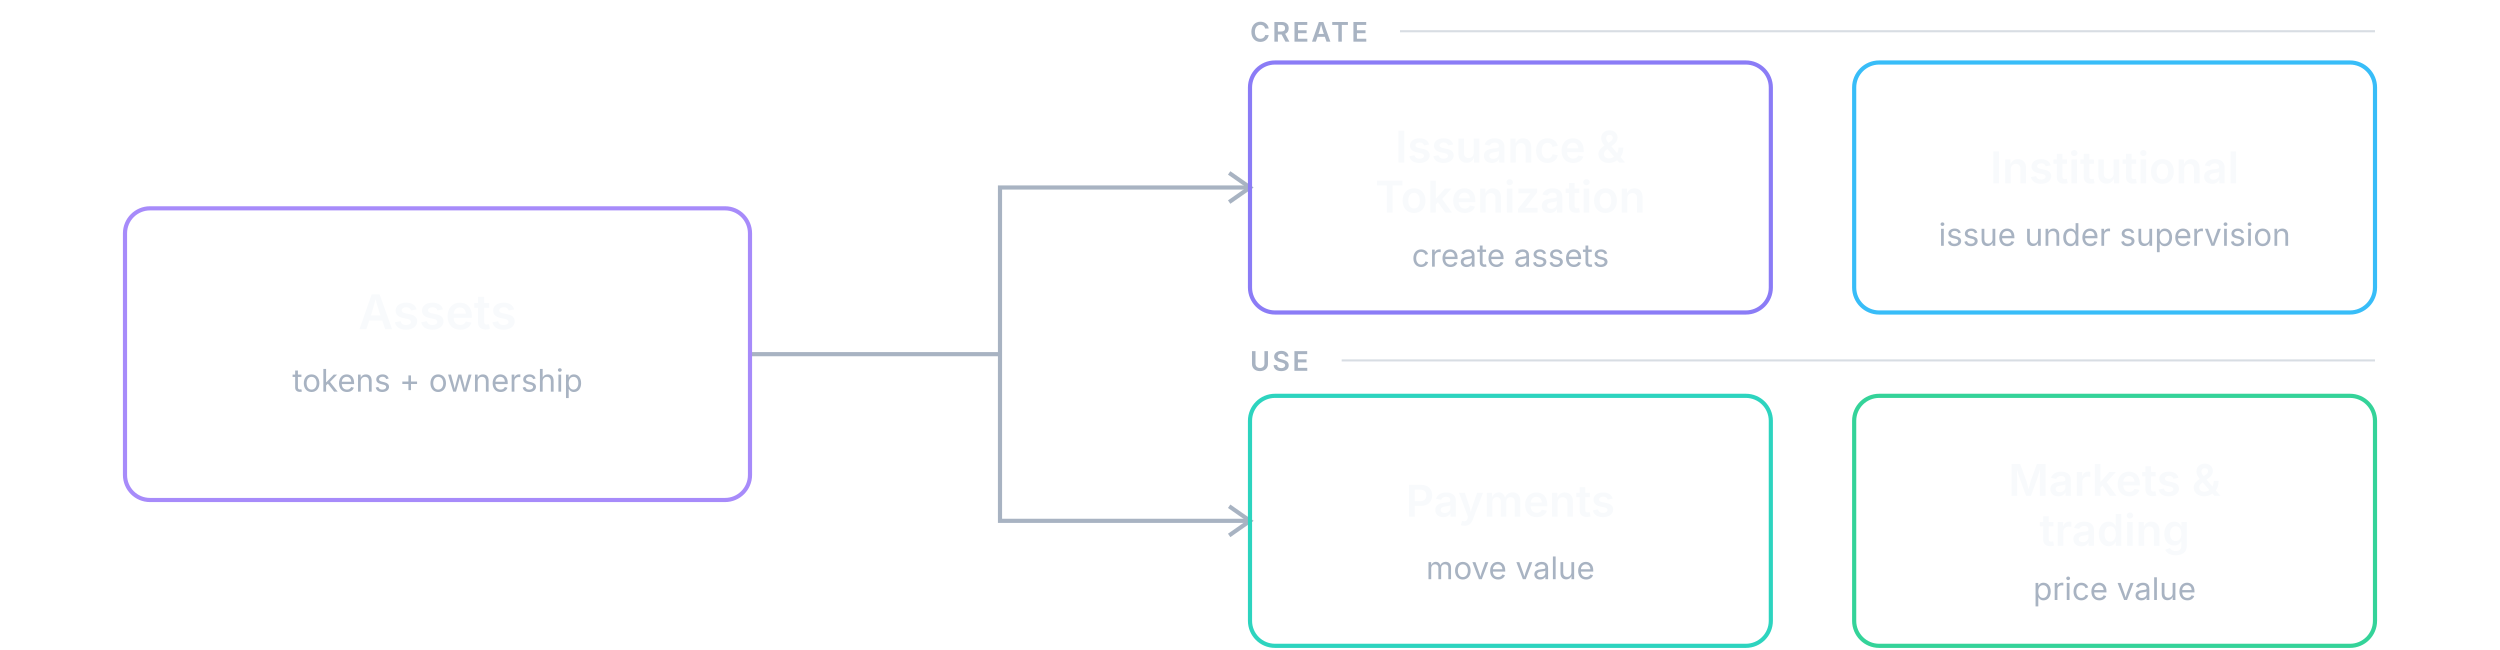
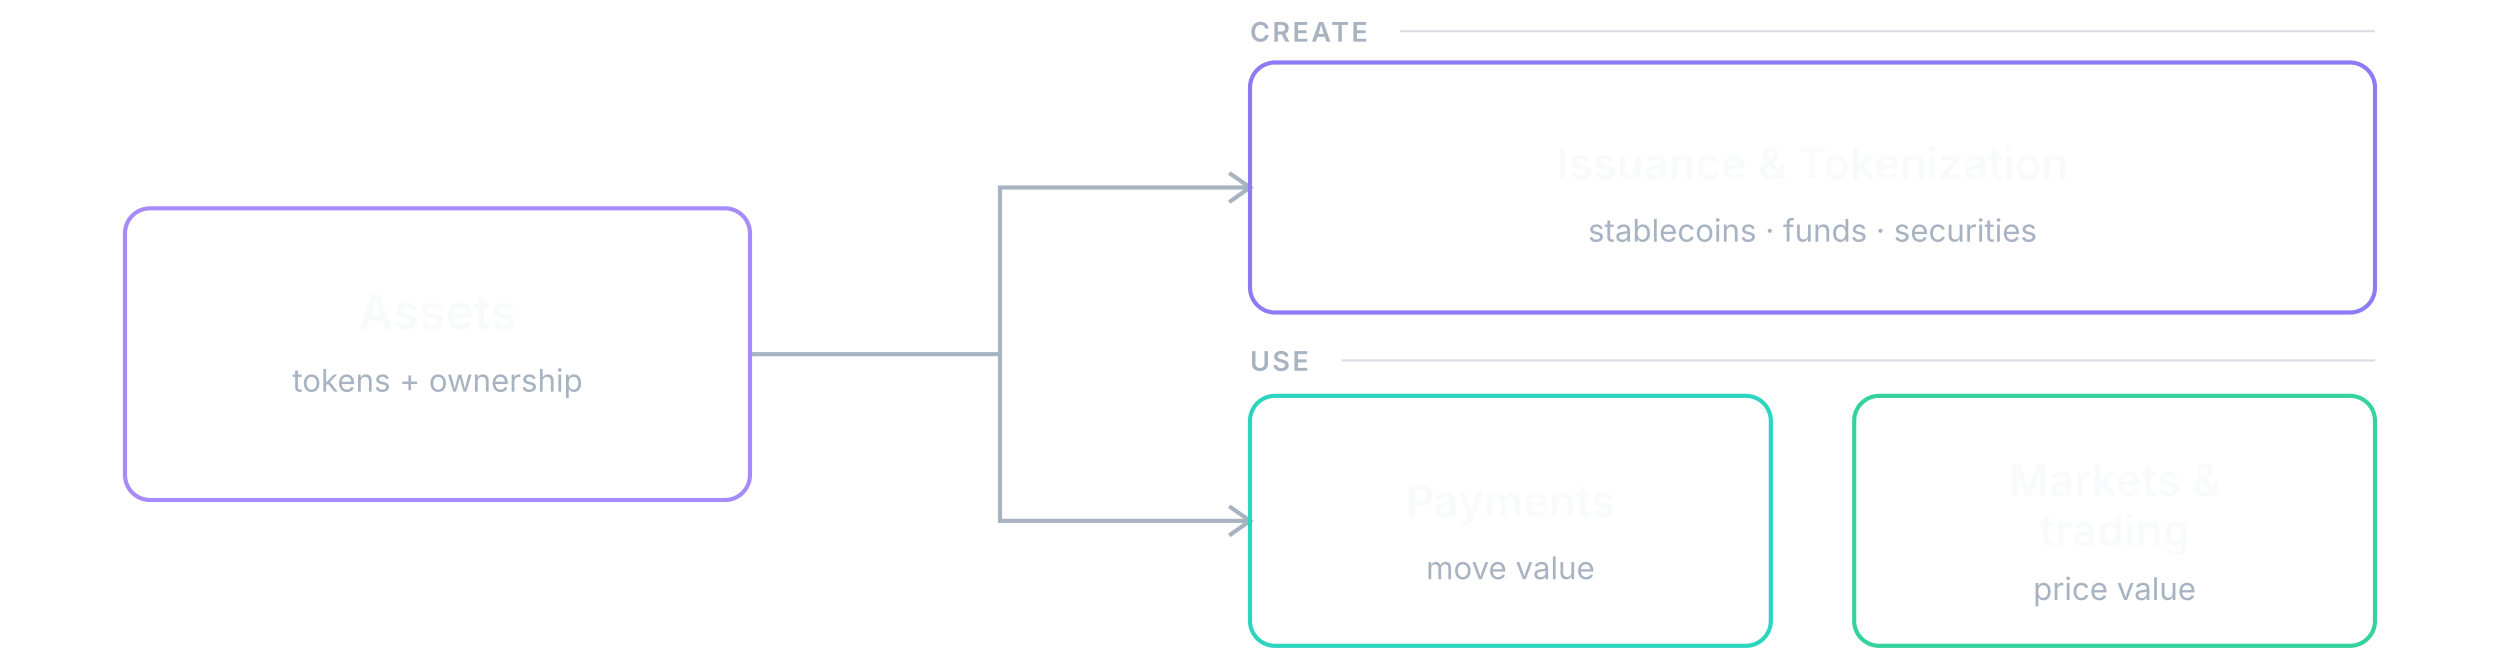
<svg xmlns="http://www.w3.org/2000/svg" width="1200" height="312" viewBox="0 10 1200 312" role="img" aria-labelledby="title">
  <style>
    .label{fill:#f8fafc;font:600 21px Diatype,Inter,ui-sans-serif,system-ui,sans-serif}.meta{fill:#a8b3c2;font:15px Diatype,Inter,ui-sans-serif,system-ui,sans-serif}.group{fill:#a8b3c2;font:600 13px Diatype,Inter,ui-sans-serif,system-ui,sans-serif;letter-spacing:.09em}.line,.arrow{fill:none;stroke:#a8b3c2;stroke-width:2}
  </style>
  <path class="line" d="M360 180H480V100H600M480 180V260H600" />
  <path class="arrow" d="M590 93L600 100L590 107M590 253L600 260L590 267" />
  <text class="group" x="600" y="30">CREATE</text>
  <path d="M672 25H1140" stroke="#a8b3c2" stroke-width="1" opacity=".45" />
  <text class="group" x="600" y="188">USE</text>
  <path d="M644 183H1140" stroke="#a8b3c2" stroke-width="1" opacity=".45" />
  <g>
    <rect x="60" y="110" width="300" height="140" rx="12" fill="none" stroke="#a78bfa" stroke-width="2" />
    <text class="label" x="210" y="168" text-anchor="middle" style="font-size:23px">Assets</text>
    <text class="meta" x="210" y="198" text-anchor="middle">tokens + ownership</text>
  </g>
  <g>
-     <rect x="600" y="40" width="250" height="120" rx="12" fill="none" stroke="#8b7cf6" stroke-width="2" />
-     <text class="label" x="725" y="88" text-anchor="middle">Issuance &amp;</text>
-     <text class="label" x="725" y="112" text-anchor="middle">Tokenization</text>
-     <text class="meta" x="725" y="138" text-anchor="middle">create assets</text>
-   </g>
-   <g>
-     <rect x="890" y="40" width="250" height="120" rx="12" fill="none" stroke="#38bdf8" stroke-width="2" />
-     <text class="label" x="1015" y="98" text-anchor="middle">Institutional</text>
-     <text class="meta" x="1015" y="128" text-anchor="middle">issue under supervision</text>
+     <rect x="600" y="40" width="540" height="120" rx="12" fill="none" stroke="#8b7cf6" stroke-width="2" />
+     <text class="label" x="870" y="96" text-anchor="middle">Issuance &amp; Tokenization</text>
+     <text class="meta" x="870" y="126" text-anchor="middle">stablecoins · funds · securities</text>
  </g>
  <g>
    <rect x="600" y="200" width="250" height="120" rx="12" fill="none" stroke="#2dd4bf" stroke-width="2" />
    <text class="label" x="725" y="258" text-anchor="middle">Payments</text>
    <text class="meta" x="725" y="288" text-anchor="middle">move value</text>
  </g>
  <g>
    <rect x="890" y="200" width="250" height="120" rx="12" fill="none" stroke="#34d399" stroke-width="2" />
    <text class="label" x="1015" y="248" text-anchor="middle">Markets &amp;</text>
    <text class="label" x="1015" y="272" text-anchor="middle">trading</text>
    <text class="meta" x="1015" y="298" text-anchor="middle">price value</text>
  </g>
</svg>
